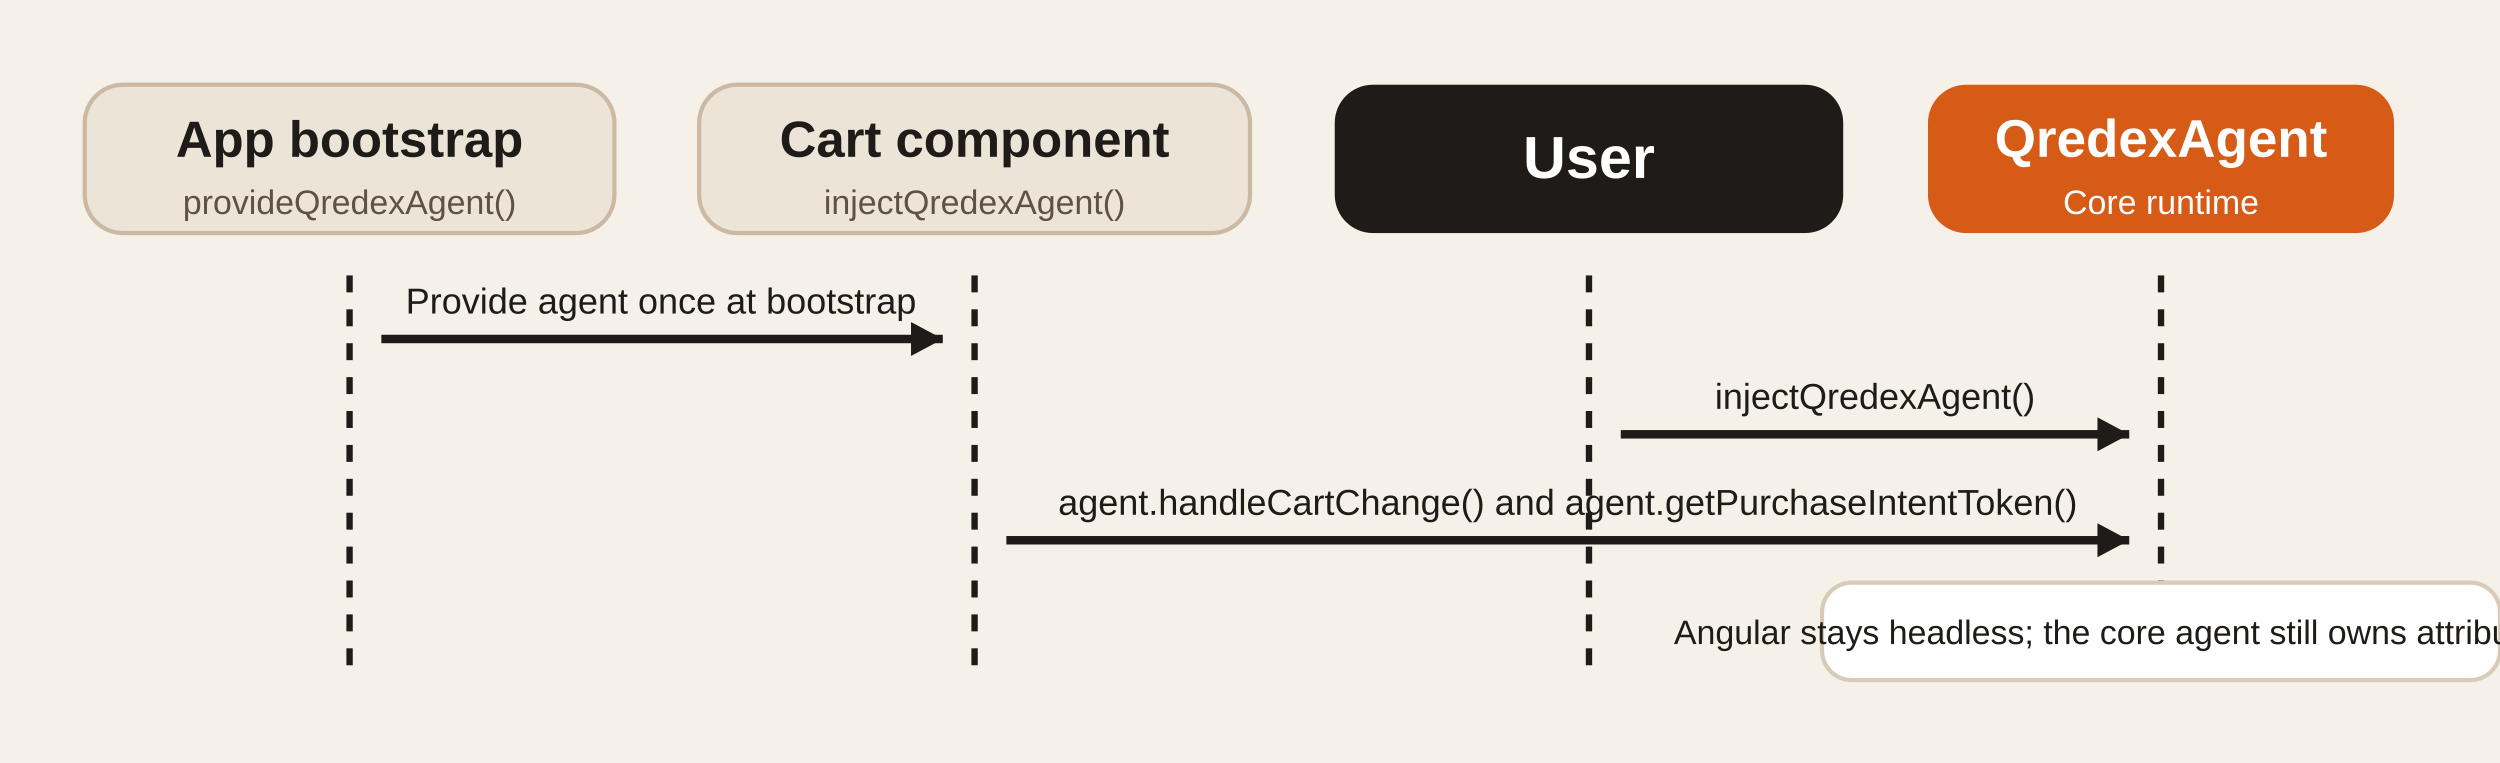
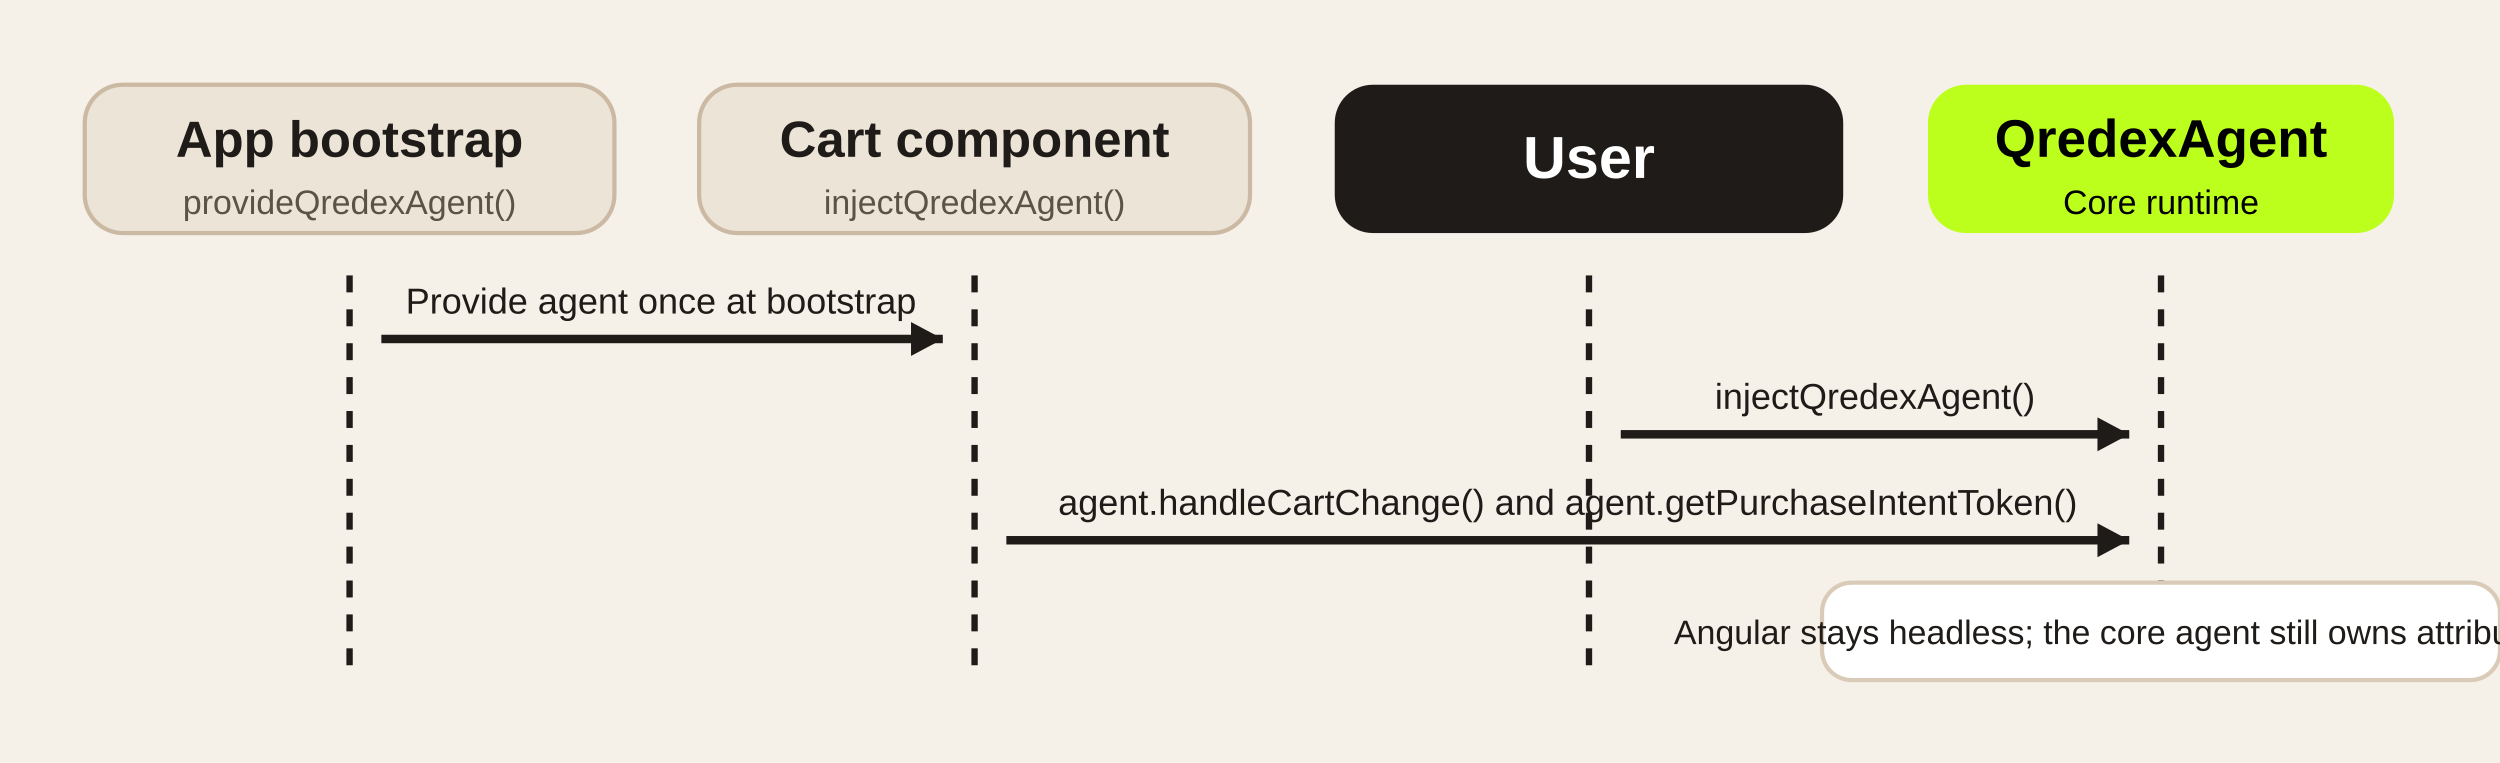
<svg xmlns="http://www.w3.org/2000/svg" width="1180" height="360" viewBox="0 0 1180 360" role="img" aria-labelledby="title desc">
  <rect width="1180" height="360" fill="#f6f1e8" />
  <rect x="40" y="40" width="250" height="70" rx="18" fill="#ede4d8" stroke="#cbb9a4" stroke-width="2" />
  <rect x="330" y="40" width="260" height="70" rx="18" fill="#ede4d8" stroke="#cbb9a4" stroke-width="2" />
  <rect x="630" y="40" width="240" height="70" rx="18" fill="#1f1b18" />
-   <rect x="910" y="40" width="220" height="70" rx="18" fill="#d55b17" />
+   <rect x="910" y="40" width="220" height="70" rx="18" fill="#BDFF1C" />
  <text x="165" y="74" font-family="Arial, sans-serif" font-size="24" font-weight="700" text-anchor="middle" fill="#1f1b18">App bootstrap</text>
  <text x="165" y="101" font-family="Arial, sans-serif" font-size="16" text-anchor="middle" fill="#5c5247">provideQredexAgent()</text>
  <text x="460" y="74" font-family="Arial, sans-serif" font-size="24" font-weight="700" text-anchor="middle" fill="#1f1b18">Cart component</text>
  <text x="460" y="101" font-family="Arial, sans-serif" font-size="16" text-anchor="middle" fill="#5c5247">injectQredexAgent()</text>
  <text x="750" y="84" font-family="Arial, sans-serif" font-size="28" font-weight="700" text-anchor="middle" fill="#fff">User</text>
-   <text x="1020" y="74" font-family="Arial, sans-serif" font-size="25" font-weight="700" text-anchor="middle" fill="#fff">QredexAgent</text>
-   <text x="1020" y="101" font-family="Arial, sans-serif" font-size="16" text-anchor="middle" fill="#fff">Core runtime</text>
+   <text x="1020" y="74" font-family="Arial, sans-serif" font-size="25" font-weight="700" text-anchor="middle" fill="#000">QredexAgent</text>
+   <text x="1020" y="101" font-family="Arial, sans-serif" font-size="16" text-anchor="middle" fill="#000">Core runtime</text>
  <path d="M165 130 L165 320" stroke="#1f1b18" stroke-width="3" stroke-dasharray="8 8" />
  <path d="M460 130 L460 320" stroke="#1f1b18" stroke-width="3" stroke-dasharray="8 8" />
  <path d="M750 130 L750 320" stroke="#1f1b18" stroke-width="3" stroke-dasharray="8 8" />
  <path d="M1020 130 L1020 320" stroke="#1f1b18" stroke-width="3" stroke-dasharray="8 8" />
  <path d="M180 160 H445" stroke="#1f1b18" stroke-width="4" fill="none" />
  <polygon points="445,160 430,152 430,168" fill="#1f1b18" />
  <text x="312" y="148" font-family="Arial, sans-serif" font-size="17" text-anchor="middle" fill="#1f1b18">Provide agent once at bootstrap</text>
  <path d="M765 205 H1005" stroke="#1f1b18" stroke-width="4" fill="none" />
  <polygon points="1005,205 990,197 990,213" fill="#1f1b18" />
  <text x="885" y="193" font-family="Arial, sans-serif" font-size="17" text-anchor="middle" fill="#1f1b18">injectQredexAgent()</text>
  <path d="M475 255 H1005" stroke="#1f1b18" stroke-width="4" fill="none" />
  <polygon points="1005,255 990,247 990,263" fill="#1f1b18" />
  <text x="740" y="243" font-family="Arial, sans-serif" font-size="17" text-anchor="middle" fill="#1f1b18">agent.handleCartChange() and agent.getPurchaseIntentToken()</text>
  <rect x="860" y="275" width="320" height="46" rx="14" fill="#fff" stroke="#d9cbb8" stroke-width="2" />
  <text x="1020" y="304" font-family="Arial, sans-serif" font-size="16" text-anchor="middle" fill="#1f1b18">Angular stays headless; the core agent still owns attribution state</text>
</svg>
